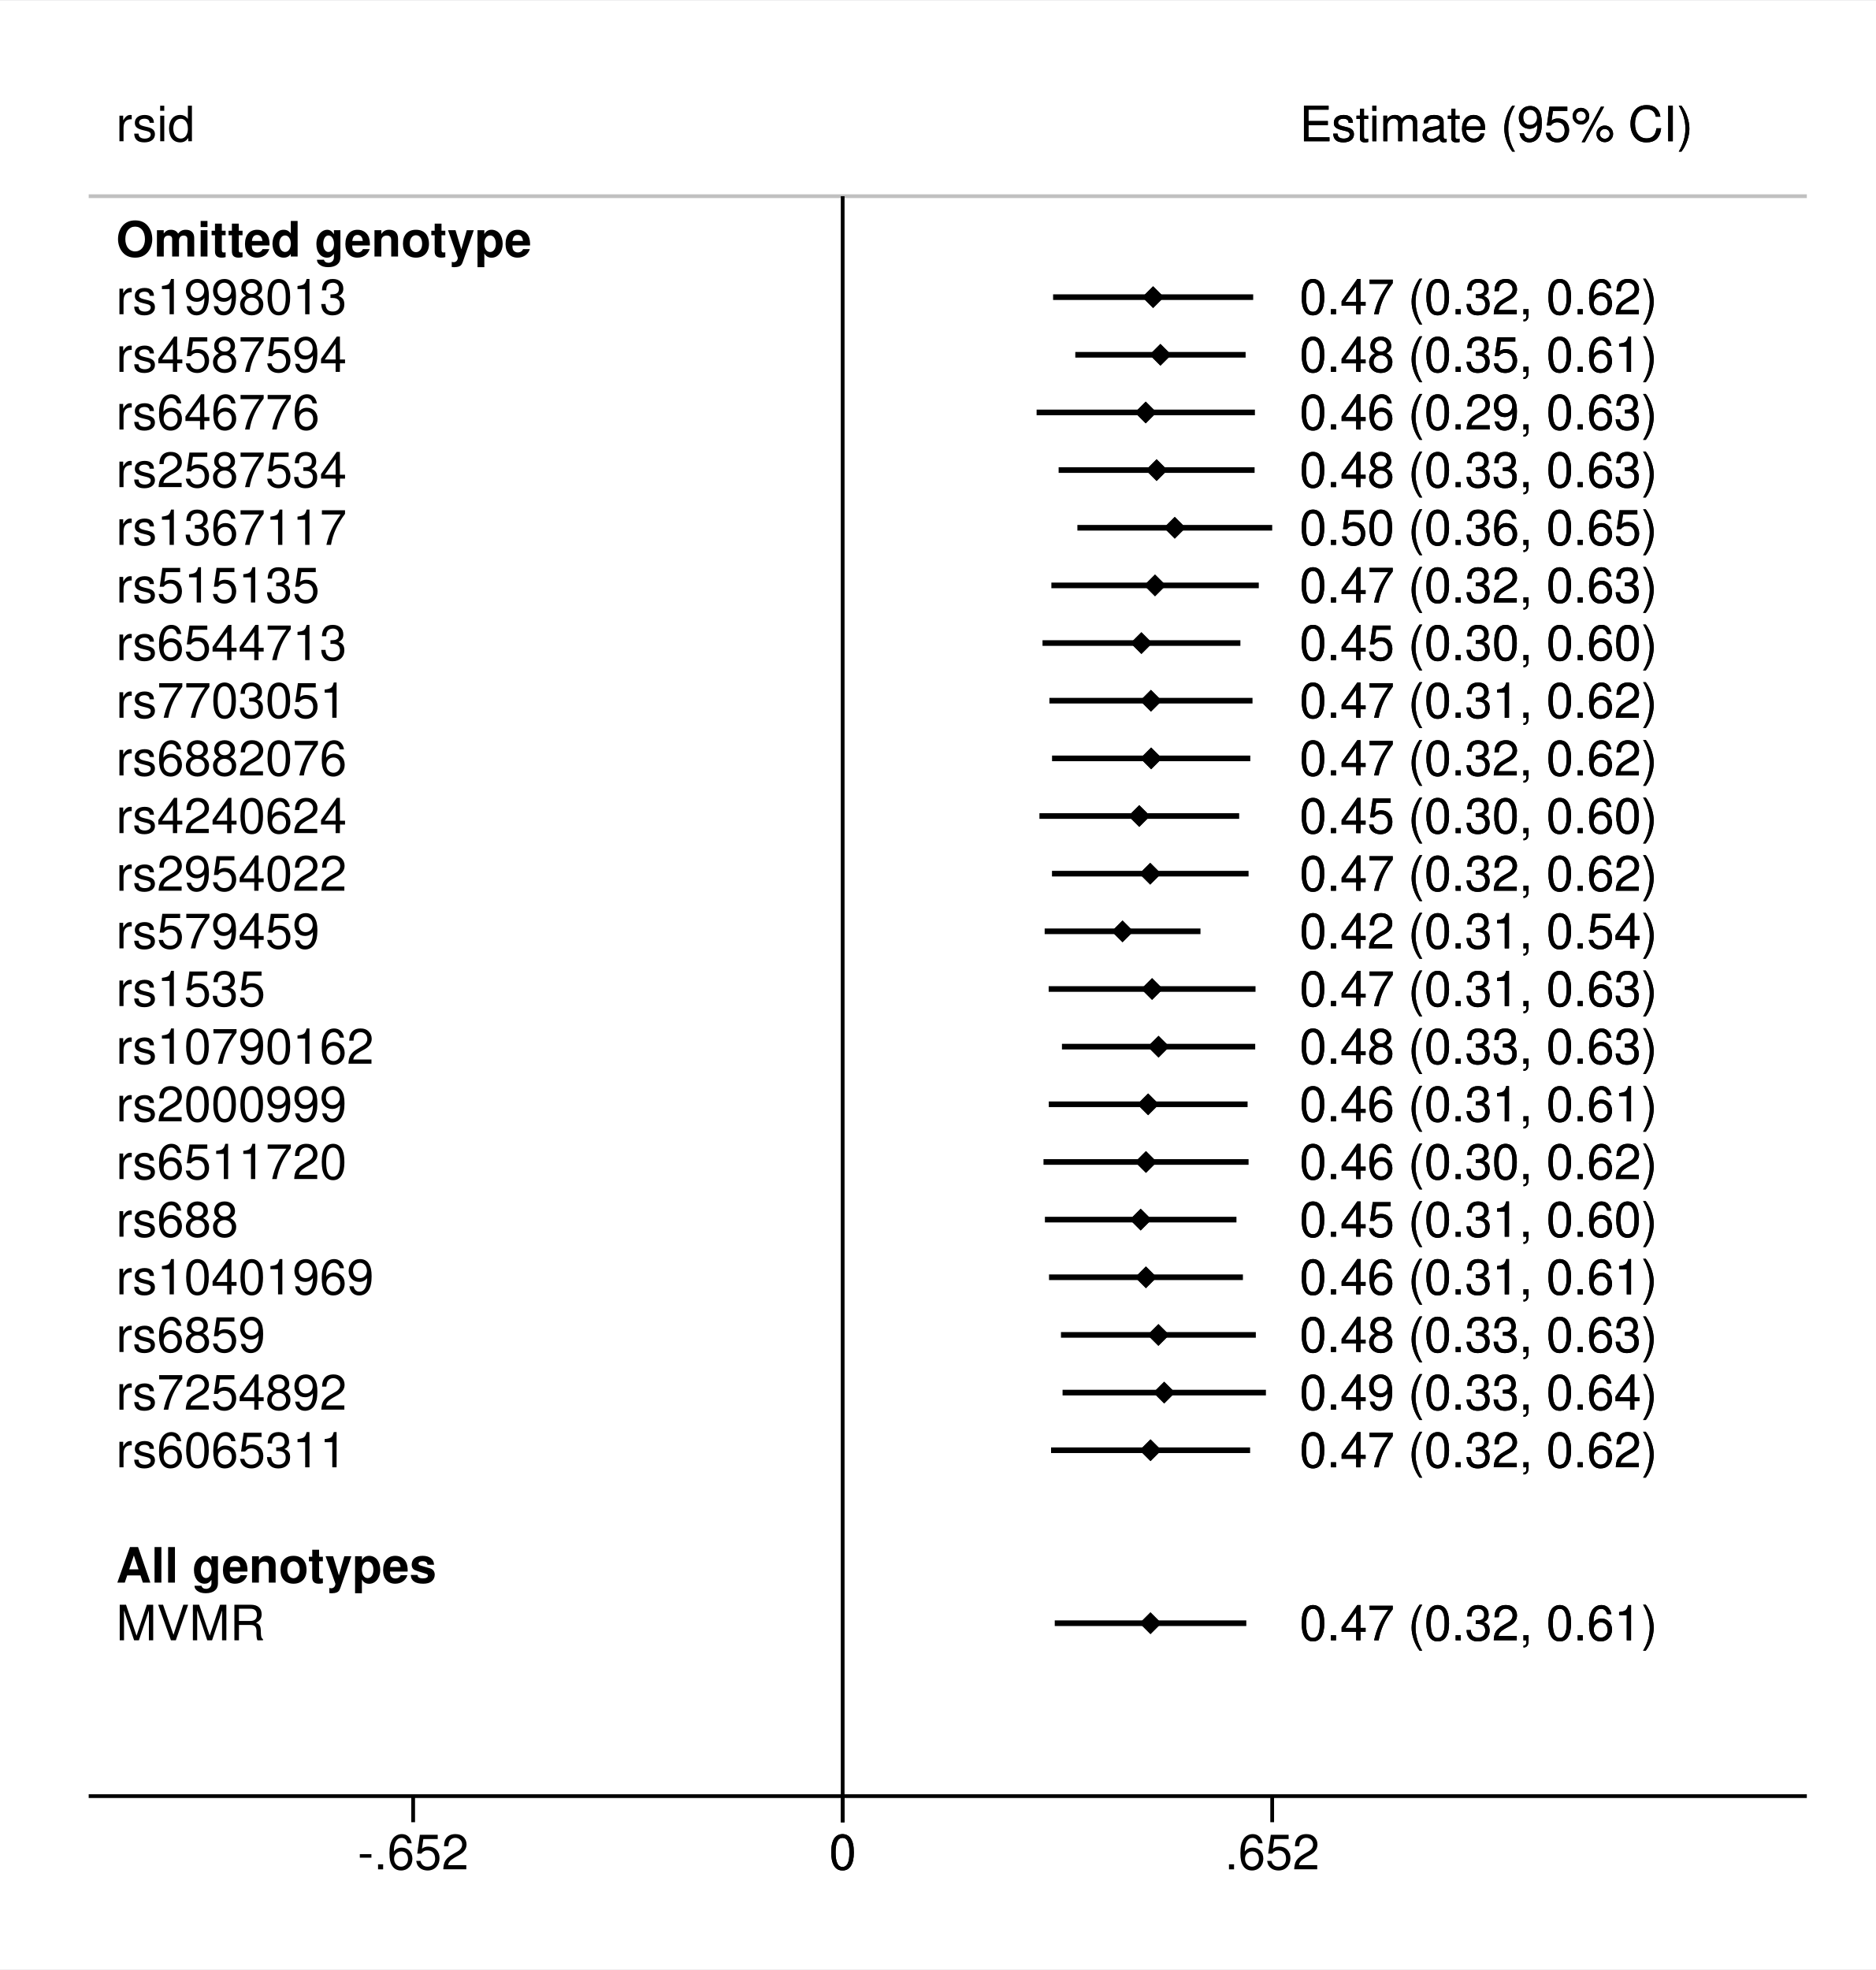
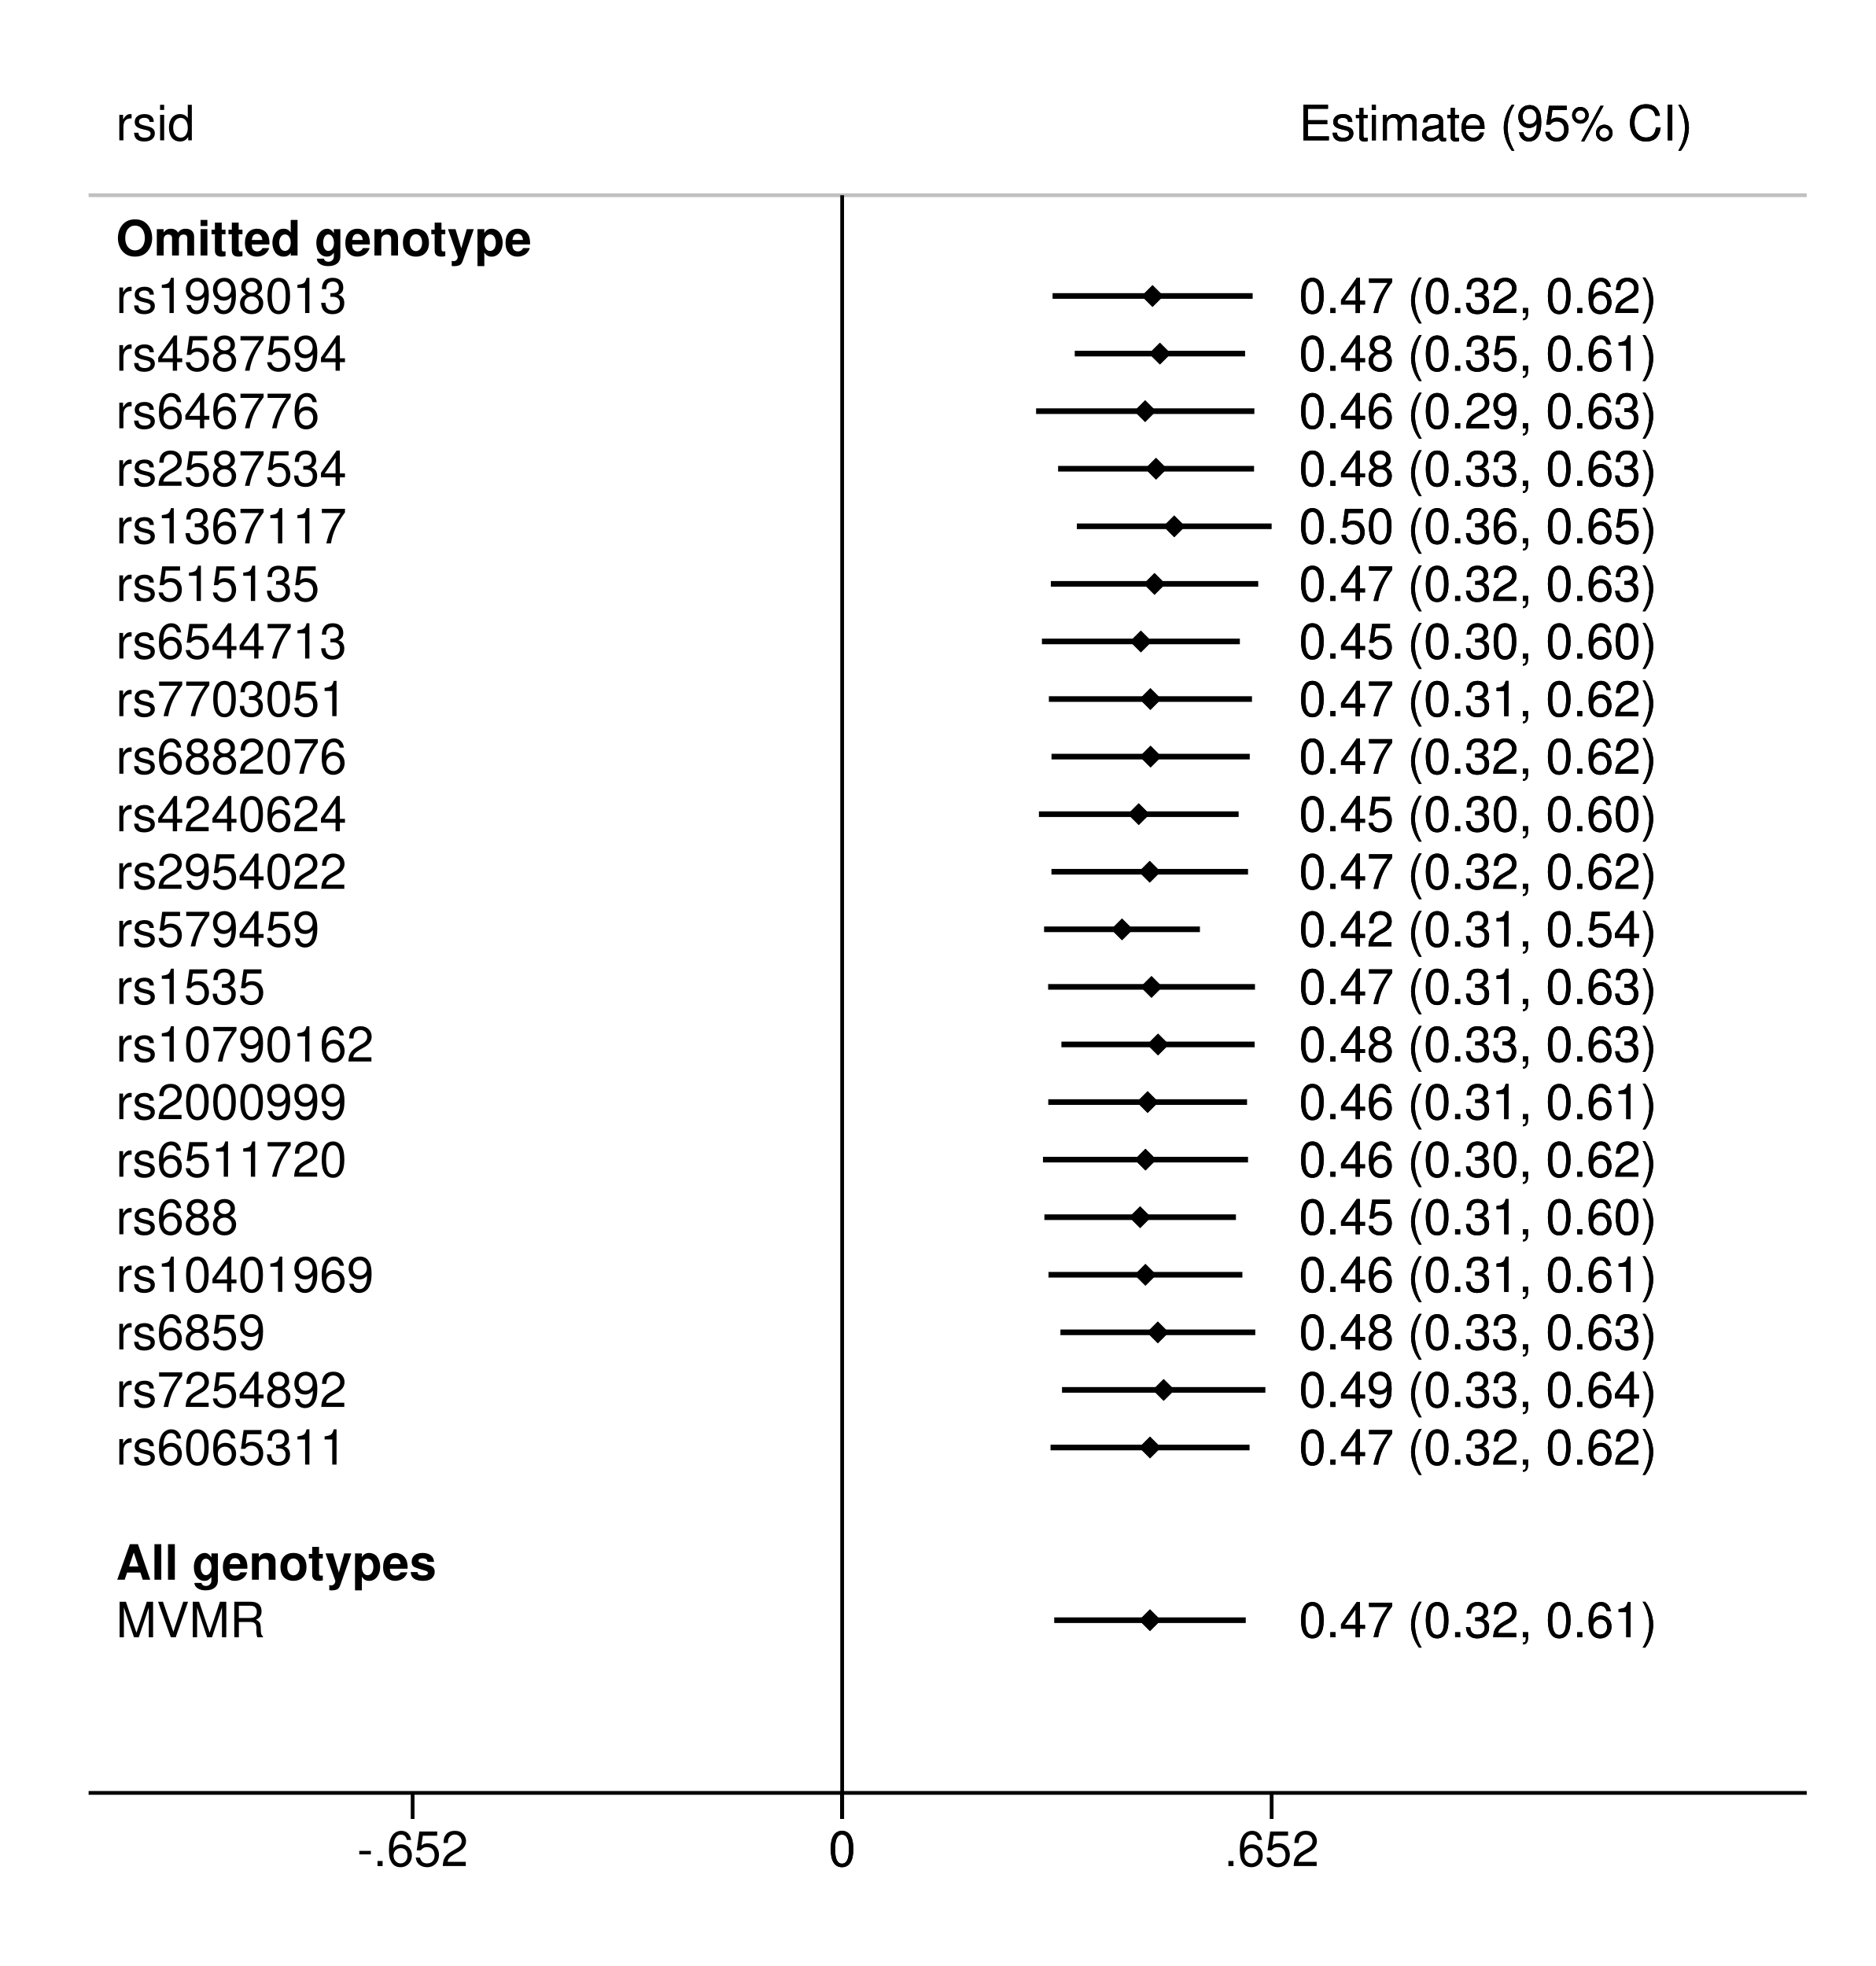
- <svg xmlns="http://www.w3.org/2000/svg" version="1.1" width="600px" height="630px" viewBox="0 0 8235 8640">
-   <rect x="0" y="0" width="8235" height="8640" style="fill:#E1E6F0;stroke:none" />
-   <rect x="0.00" y="0.27" width="8235.00" height="8639.73" style="fill:#FFFFFF" />
-   <rect x="8.24" y="8.51" width="8218.53" height="8623.26" style="fill:none;stroke:#FFFFFF;stroke-width:16.47" />
-   <rect x="389.35" y="288.36" width="7542.16" height="7591.86" style="fill:#FFFFFF" />
-   <rect x="397.59" y="296.60" width="7525.69" height="7575.39" style="fill:none;stroke:#FFFFFF;stroke-width:16.47" />
-   <line x1="389.35" y1="857.79" x2="7931.51" y2="857.79" style="stroke:#C0C0C0;stroke-width:16.47" />
-   <line x1="3699.12" y1="7880.22" x2="3699.12" y2="857.79" style="stroke:#000000;stroke-width:16.47" />
-   <line x1="4622.82" y1="1300.86" x2="5501.16" y2="1300.86" style="stroke:#000000;stroke-width:24.71" />
-   <line x1="4720.29" y1="1553.85" x2="5467.95" y2="1553.85" style="stroke:#000000;stroke-width:24.71" />
-   <line x1="4550.46" y1="1806.84" x2="5508.72" y2="1806.84" style="stroke:#000000;stroke-width:24.71" />
-   <line x1="4647.12" y1="2059.83" x2="5507.37" y2="2059.83" style="stroke:#000000;stroke-width:24.71" />
-   <line x1="4729.48" y1="2313.09" x2="5584.59" y2="2313.09" style="stroke:#000000;stroke-width:24.71" />
-   <line x1="4615.26" y1="2566.08" x2="5525.73" y2="2566.08" style="stroke:#000000;stroke-width:24.71" />
-   <line x1="4576.38" y1="2819.07" x2="5445.00" y2="2819.07" style="stroke:#000000;stroke-width:24.71" />
-   <line x1="4606.62" y1="3072.06" x2="5498.19" y2="3072.06" style="stroke:#000000;stroke-width:24.71" />
-   <line x1="4618.23" y1="3325.32" x2="5488.47" y2="3325.32" style="stroke:#000000;stroke-width:24.71" />
-   <line x1="4562.88" y1="3578.31" x2="5439.60" y2="3578.31" style="stroke:#000000;stroke-width:24.71" />
-   <line x1="4617.96" y1="3831.30" x2="5480.91" y2="3831.30" style="stroke:#000000;stroke-width:24.71" />
-   <line x1="4585.83" y1="4084.29" x2="5269.76" y2="4084.29" style="stroke:#000000;stroke-width:24.71" />
-   <line x1="4603.38" y1="4337.55" x2="5511.42" y2="4337.55" style="stroke:#000000;stroke-width:24.71" />
-   <line x1="4661.70" y1="4590.54" x2="5510.07" y2="4590.54" style="stroke:#000000;stroke-width:24.71" />
-   <line x1="4603.92" y1="4843.53" x2="5476.59" y2="4843.53" style="stroke:#000000;stroke-width:24.71" />
-   <line x1="4580.70" y1="5096.79" x2="5480.91" y2="5096.79" style="stroke:#000000;stroke-width:24.71" />
-   <line x1="4586.91" y1="5349.78" x2="5427.72" y2="5349.78" style="stroke:#000000;stroke-width:24.71" />
-   <line x1="4605.00" y1="5602.77" x2="5456.07" y2="5602.77" style="stroke:#000000;stroke-width:24.71" />
-   <line x1="4657.38" y1="5855.76" x2="5512.77" y2="5855.76" style="stroke:#000000;stroke-width:24.71" />
-   <line x1="4664.40" y1="6109.02" x2="5557.05" y2="6109.02" style="stroke:#000000;stroke-width:24.71" />
-   <line x1="4613.91" y1="6362.01" x2="5487.66" y2="6362.01" style="stroke:#000000;stroke-width:24.71" />
-   <line x1="4630.11" y1="7121.25" x2="5470.92" y2="7121.25" style="stroke:#000000;stroke-width:24.71" />
-   <text x="509.51" y="1122.61" style="font-family:'Helvetica';font-weight:bold;font-size:214.12px;fill:#000000">Omitted genotype</text>
-   <text x="509.51" y="1375.87" style="font-family:'Helvetica';font-size:214.12px;fill:#000000">rs1998013</text>
-   <text x="509.51" y="1628.86" style="font-family:'Helvetica';font-size:214.12px;fill:#000000">rs4587594</text>
-   <text x="509.51" y="1881.85" style="font-family:'Helvetica';font-size:214.12px;fill:#000000">rs646776</text>
-   <text x="509.51" y="2134.84" style="font-family:'Helvetica';font-size:214.12px;fill:#000000">rs2587534</text>
-   <text x="509.51" y="2388.10" style="font-family:'Helvetica';font-size:214.12px;fill:#000000">rs1367117</text>
-   <text x="509.51" y="2641.09" style="font-family:'Helvetica';font-size:214.12px;fill:#000000">rs515135</text>
-   <text x="509.51" y="2894.08" style="font-family:'Helvetica';font-size:214.12px;fill:#000000">rs6544713</text>
-   <text x="509.51" y="3147.07" style="font-family:'Helvetica';font-size:214.12px;fill:#000000">rs7703051</text>
-   <text x="509.51" y="3400.33" style="font-family:'Helvetica';font-size:214.12px;fill:#000000">rs6882076</text>
-   <text x="509.51" y="3653.32" style="font-family:'Helvetica';font-size:214.12px;fill:#000000">rs4240624</text>
-   <text x="509.51" y="3906.31" style="font-family:'Helvetica';font-size:214.12px;fill:#000000">rs2954022</text>
-   <text x="509.51" y="4159.30" style="font-family:'Helvetica';font-size:214.12px;fill:#000000">rs579459</text>
-   <text x="509.51" y="4412.56" style="font-family:'Helvetica';font-size:214.12px;fill:#000000">rs1535</text>
-   <text x="509.51" y="4665.55" style="font-family:'Helvetica';font-size:214.12px;fill:#000000">rs10790162</text>
-   <text x="509.51" y="4918.54" style="font-family:'Helvetica';font-size:214.12px;fill:#000000">rs2000999</text>
-   <text x="509.51" y="5171.80" style="font-family:'Helvetica';font-size:214.12px;fill:#000000">rs6511720</text>
-   <text x="509.51" y="5424.79" style="font-family:'Helvetica';font-size:214.12px;fill:#000000">rs688</text>
-   <text x="509.51" y="5677.78" style="font-family:'Helvetica';font-size:214.12px;fill:#000000">rs10401969</text>
-   <text x="509.51" y="5930.77" style="font-family:'Helvetica';font-size:214.12px;fill:#000000">rs6859</text>
-   <text x="509.51" y="6184.03" style="font-family:'Helvetica';font-size:214.12px;fill:#000000">rs7254892</text>
-   <text x="509.51" y="6437.02" style="font-family:'Helvetica';font-size:214.12px;fill:#000000">rs6065311</text>
-   <text x="509.51" y="6943.00" style="font-family:'Helvetica';font-weight:bold;font-size:214.12px;fill:#000000">All genotypes</text>
-   <text x="509.51" y="7196.26" style="font-family:'Helvetica';font-size:214.12px;fill:#000000">MVMR</text>
-   <text x="509.51" y="616.63" style="font-family:'Helvetica';font-size:214.12px;fill:#000000">rsid</text>
-   <text x="5704.75" y="1375.87" style="font-family:'Helvetica';font-size:214.12px;fill:#000000">0.47 (0.32, 0.62)</text>
-   <text x="5704.75" y="1628.86" style="font-family:'Helvetica';font-size:214.12px;fill:#000000">0.48 (0.35, 0.61)</text>
-   <text x="5704.75" y="1881.85" style="font-family:'Helvetica';font-size:214.12px;fill:#000000">0.46 (0.29, 0.63)</text>
-   <text x="5704.75" y="2134.84" style="font-family:'Helvetica';font-size:214.12px;fill:#000000">0.48 (0.33, 0.63)</text>
-   <text x="5704.75" y="2388.10" style="font-family:'Helvetica';font-size:214.12px;fill:#000000">0.50 (0.36, 0.65)</text>
-   <text x="5704.75" y="2641.09" style="font-family:'Helvetica';font-size:214.12px;fill:#000000">0.47 (0.32, 0.63)</text>
-   <text x="5704.75" y="2894.08" style="font-family:'Helvetica';font-size:214.12px;fill:#000000">0.45 (0.30, 0.60)</text>
-   <text x="5704.75" y="3147.07" style="font-family:'Helvetica';font-size:214.12px;fill:#000000">0.47 (0.31, 0.62)</text>
-   <text x="5704.75" y="3400.33" style="font-family:'Helvetica';font-size:214.12px;fill:#000000">0.47 (0.32, 0.62)</text>
-   <text x="5704.75" y="3653.32" style="font-family:'Helvetica';font-size:214.12px;fill:#000000">0.45 (0.30, 0.60)</text>
-   <text x="5704.75" y="3906.31" style="font-family:'Helvetica';font-size:214.12px;fill:#000000">0.47 (0.32, 0.62)</text>
-   <text x="5704.75" y="4159.30" style="font-family:'Helvetica';font-size:214.12px;fill:#000000">0.42 (0.31, 0.54)</text>
-   <text x="5704.75" y="4412.56" style="font-family:'Helvetica';font-size:214.12px;fill:#000000">0.47 (0.31, 0.63)</text>
-   <text x="5704.75" y="4665.55" style="font-family:'Helvetica';font-size:214.12px;fill:#000000">0.48 (0.33, 0.63)</text>
-   <text x="5704.75" y="4918.54" style="font-family:'Helvetica';font-size:214.12px;fill:#000000">0.46 (0.31, 0.61)</text>
-   <text x="5704.75" y="5171.80" style="font-family:'Helvetica';font-size:214.12px;fill:#000000">0.46 (0.30, 0.62)</text>
-   <text x="5704.75" y="5424.79" style="font-family:'Helvetica';font-size:214.12px;fill:#000000">0.45 (0.31, 0.60)</text>
-   <text x="5704.75" y="5677.78" style="font-family:'Helvetica';font-size:214.12px;fill:#000000">0.46 (0.31, 0.61)</text>
-   <text x="5704.75" y="5930.77" style="font-family:'Helvetica';font-size:214.12px;fill:#000000">0.48 (0.33, 0.63)</text>
-   <text x="5704.75" y="6184.03" style="font-family:'Helvetica';font-size:214.12px;fill:#000000">0.49 (0.33, 0.64)</text>
-   <text x="5704.75" y="6437.02" style="font-family:'Helvetica';font-size:214.12px;fill:#000000">0.47 (0.32, 0.62)</text>
-   <text x="5704.75" y="7196.26" style="font-family:'Helvetica';font-size:214.12px;fill:#000000">0.47 (0.32, 0.61)</text>
-   <text x="5704.75" y="616.63" style="font-family:'Helvetica';font-size:214.12px;fill:#000000">Estimate (95% CI)</text>
-   <text x="5704.75" y="1375.87" style="font-family:'Helvetica';font-size:214.12px;fill:#000000">0.47 (0.32, 0.62)</text>
-   <text x="5704.75" y="1628.86" style="font-family:'Helvetica';font-size:214.12px;fill:#000000">0.48 (0.35, 0.61)</text>
-   <text x="5704.75" y="1881.85" style="font-family:'Helvetica';font-size:214.12px;fill:#000000">0.46 (0.29, 0.63)</text>
-   <text x="5704.75" y="2134.84" style="font-family:'Helvetica';font-size:214.12px;fill:#000000">0.48 (0.33, 0.63)</text>
-   <text x="5704.75" y="2388.10" style="font-family:'Helvetica';font-size:214.12px;fill:#000000">0.50 (0.36, 0.65)</text>
-   <text x="5704.75" y="2641.09" style="font-family:'Helvetica';font-size:214.12px;fill:#000000">0.47 (0.32, 0.63)</text>
-   <text x="5704.75" y="2894.08" style="font-family:'Helvetica';font-size:214.12px;fill:#000000">0.45 (0.30, 0.60)</text>
-   <text x="5704.75" y="3147.07" style="font-family:'Helvetica';font-size:214.12px;fill:#000000">0.47 (0.31, 0.62)</text>
-   <text x="5704.75" y="3400.33" style="font-family:'Helvetica';font-size:214.12px;fill:#000000">0.47 (0.32, 0.62)</text>
-   <text x="5704.75" y="3653.32" style="font-family:'Helvetica';font-size:214.12px;fill:#000000">0.45 (0.30, 0.60)</text>
-   <text x="5704.75" y="3906.31" style="font-family:'Helvetica';font-size:214.12px;fill:#000000">0.47 (0.32, 0.62)</text>
-   <text x="5704.75" y="4159.30" style="font-family:'Helvetica';font-size:214.12px;fill:#000000">0.42 (0.31, 0.54)</text>
-   <text x="5704.75" y="4412.56" style="font-family:'Helvetica';font-size:214.12px;fill:#000000">0.47 (0.31, 0.63)</text>
-   <text x="5704.75" y="4665.55" style="font-family:'Helvetica';font-size:214.12px;fill:#000000">0.48 (0.33, 0.63)</text>
-   <text x="5704.75" y="4918.54" style="font-family:'Helvetica';font-size:214.12px;fill:#000000">0.46 (0.31, 0.61)</text>
-   <text x="5704.75" y="5171.80" style="font-family:'Helvetica';font-size:214.12px;fill:#000000">0.46 (0.30, 0.62)</text>
-   <text x="5704.75" y="5424.79" style="font-family:'Helvetica';font-size:214.12px;fill:#000000">0.45 (0.31, 0.60)</text>
-   <text x="5704.75" y="5677.78" style="font-family:'Helvetica';font-size:214.12px;fill:#000000">0.46 (0.31, 0.61)</text>
-   <text x="5704.75" y="5930.77" style="font-family:'Helvetica';font-size:214.12px;fill:#000000">0.48 (0.33, 0.63)</text>
-   <text x="5704.75" y="6184.03" style="font-family:'Helvetica';font-size:214.12px;fill:#000000">0.49 (0.33, 0.64)</text>
-   <text x="5704.75" y="6437.02" style="font-family:'Helvetica';font-size:214.12px;fill:#000000">0.47 (0.32, 0.62)</text>
-   <text x="5704.75" y="7196.26" style="font-family:'Helvetica';font-size:214.12px;fill:#000000">0.47 (0.32, 0.61)</text>
-   <text x="5704.75" y="616.63" style="font-family:'Helvetica';font-size:214.12px;fill:#000000">Estimate (95% CI)</text>
-   <polygon points="5014.15,1300.86 5061.86,1253.15 5109.57,1300.86 5061.86,1348.57" style="fill:#000000" />
-   <polygon points="5031.61,1300.86 5061.86,1270.62 5092.10,1300.86 5061.86,1331.10" style="fill:none;stroke:#000000;stroke-width:24.71" />
-   <polygon points="5046.28,1553.85 5093.99,1506.14 5141.70,1553.85 5093.99,1601.56" style="fill:#000000" />
-   <polygon points="5063.75,1553.85 5093.99,1523.61 5124.23,1553.85 5093.99,1584.09" style="fill:none;stroke:#000000;stroke-width:24.71" />
-   <polygon points="4981.74,1807.11 5029.45,1759.40 5077.16,1807.11 5029.45,1854.82" style="fill:#000000" />
-   <polygon points="4999.21,1807.11 5029.45,1776.87 5059.70,1807.11 5029.45,1837.35" style="fill:none;stroke:#000000;stroke-width:24.71" />
-   <polygon points="5029.54,2060.10 5077.25,2012.39 5124.96,2060.10 5077.25,2107.81" style="fill:#000000" />
-   <polygon points="5047.01,2060.10 5077.25,2029.86 5107.49,2060.10 5077.25,2090.34" style="fill:none;stroke:#000000;stroke-width:24.71" />
-   <polygon points="5109.19,2313.09 5156.90,2265.38 5204.61,2313.09 5156.90,2360.80" style="fill:#000000" />
-   <polygon points="5126.66,2313.09 5156.90,2282.85 5187.14,2313.09 5156.90,2343.33" style="fill:none;stroke:#000000;stroke-width:24.71" />
-   <polygon points="5022.52,2566.08 5070.23,2518.37 5117.94,2566.08 5070.23,2613.79" style="fill:#000000" />
-   <polygon points="5039.99,2566.08 5070.23,2535.84 5100.47,2566.08 5070.23,2596.32" style="fill:none;stroke:#000000;stroke-width:24.71" />
-   <polygon points="4962.84,2819.34 5010.55,2771.63 5058.26,2819.34 5010.55,2867.05" style="fill:#000000" />
-   <polygon points="4980.31,2819.34 5010.55,2789.10 5040.80,2819.34 5010.55,2849.58" style="fill:none;stroke:#000000;stroke-width:24.71" />
-   <polygon points="5004.70,3072.33 5052.41,3024.62 5100.12,3072.33 5052.41,3120.04" style="fill:#000000" />
-   <polygon points="5022.16,3072.33 5052.41,3042.09 5082.65,3072.33 5052.41,3102.57" style="fill:none;stroke:#000000;stroke-width:24.71" />
-   <polygon points="5005.51,3325.32 5053.22,3277.61 5100.93,3325.32 5053.22,3373.03" style="fill:#000000" />
-   <polygon points="5022.97,3325.32 5053.22,3295.08 5083.46,3325.32 5053.22,3355.56" style="fill:none;stroke:#000000;stroke-width:24.71" />
-   <polygon points="4953.39,3578.31 5001.10,3530.60 5048.81,3578.31 5001.10,3626.02" style="fill:#000000" />
-   <polygon points="4970.86,3578.31 5001.10,3548.07 5031.34,3578.31 5001.10,3608.55" style="fill:none;stroke:#000000;stroke-width:24.71" />
-   <polygon points="5001.46,3831.57 5049.17,3783.86 5096.88,3831.57 5049.17,3879.28" style="fill:#000000" />
-   <polygon points="5018.92,3831.57 5049.17,3801.33 5079.41,3831.57 5049.17,3861.81" style="fill:none;stroke:#000000;stroke-width:24.71" />
-   <polygon points="4879.95,4084.56 4927.66,4036.85 4975.37,4084.56 4927.66,4132.27" style="fill:#000000" />
-   <polygon points="4897.42,4084.56 4927.66,4054.32 4957.90,4084.56 4927.66,4114.80" style="fill:none;stroke:#000000;stroke-width:24.71" />
-   <polygon points="5009.56,4337.55 5057.27,4289.84 5104.98,4337.55 5057.27,4385.26" style="fill:#000000" />
-   <polygon points="5027.02,4337.55 5057.27,4307.31 5087.51,4337.55 5057.27,4367.79" style="fill:none;stroke:#000000;stroke-width:24.71" />
-   <polygon points="5037.91,4590.81 5085.62,4543.10 5133.33,4590.81 5085.62,4638.52" style="fill:#000000" />
-   <polygon points="5055.38,4590.81 5085.62,4560.57 5115.86,4590.81 5085.62,4621.05" style="fill:none;stroke:#000000;stroke-width:24.71" />
-   <polygon points="4992.28,4843.80 5039.99,4796.09 5087.70,4843.80 5039.99,4891.51" style="fill:#000000" />
-   <polygon points="5009.74,4843.80 5039.99,4813.56 5070.23,4843.80 5039.99,4874.04" style="fill:none;stroke:#000000;stroke-width:24.71" />
-   <polygon points="4982.82,5096.79 5030.53,5049.08 5078.25,5096.79 5030.53,5144.50" style="fill:#000000" />
-   <polygon points="5000.29,5096.79 5030.53,5066.55 5060.78,5096.79 5030.53,5127.03" style="fill:none;stroke:#000000;stroke-width:24.71" />
-   <polygon points="4959.60,5349.78 5007.31,5302.07 5055.02,5349.78 5007.31,5397.49" style="fill:#000000" />
-   <polygon points="4977.07,5349.78 5007.31,5319.54 5037.56,5349.78 5007.31,5380.02" style="fill:none;stroke:#000000;stroke-width:24.71" />
-   <polygon points="4982.55,5603.04 5030.26,5555.33 5077.97,5603.04 5030.26,5650.75" style="fill:#000000" />
-   <polygon points="5000.02,5603.04 5030.26,5572.80 5060.51,5603.04 5030.26,5633.28" style="fill:none;stroke:#000000;stroke-width:24.71" />
-   <polygon points="5037.37,5856.03 5085.08,5808.32 5132.79,5856.03 5085.08,5903.74" style="fill:#000000" />
-   <polygon points="5054.84,5856.03 5085.08,5825.79 5115.32,5856.03 5085.08,5886.27" style="fill:none;stroke:#000000;stroke-width:24.71" />
-   <polygon points="5062.75,6109.02 5110.46,6061.31 5158.17,6109.02 5110.46,6156.73" style="fill:#000000" />
-   <polygon points="5080.22,6109.02 5110.46,6078.78 5140.70,6109.02 5110.46,6139.26" style="fill:none;stroke:#000000;stroke-width:24.71" />
-   <polygon points="5002.81,6362.01 5050.52,6314.30 5098.23,6362.01 5050.52,6409.72" style="fill:#000000" />
-   <polygon points="5020.27,6362.01 5050.52,6331.77 5080.76,6362.01 5050.52,6392.25" style="fill:none;stroke:#000000;stroke-width:24.71" />
-   <polygon points="5002.54,7121.25 5050.25,7073.54 5097.96,7121.25 5050.25,7168.96" style="fill:#000000" />
-   <polygon points="5020.00,7121.25 5050.25,7091.01 5080.49,7121.25 5050.25,7151.49" style="fill:none;stroke:#000000;stroke-width:24.71" />
-   <line x1="389.35" y1="7880.22" x2="7931.51" y2="7880.22" style="stroke:#000000;stroke-width:16.47" />
-   <text x="2756.25" y="8087.20" style="font-family:'Helvetica';font-size:214.12px;fill:#000000" text-anchor="middle"> </text>
-   <text x="4641.99" y="8087.20" style="font-family:'Helvetica';font-size:214.12px;fill:#000000" text-anchor="middle"> </text>
-   <line x1="3699.12" y1="7880.22" x2="3699.12" y2="7994.70" style="stroke:#000000;stroke-width:16.47" />
-   <text x="3699.12" y="8201.68" style="font-family:'Helvetica';font-size:214.12px;fill:#000000" text-anchor="middle">0</text>
-   <line x1="1813.65" y1="7880.22" x2="1813.65" y2="7994.70" style="stroke:#000000;stroke-width:16.47" />
-   <text x="1813.65" y="8201.68" style="font-family:'Helvetica';font-size:214.12px;fill:#000000" text-anchor="middle">-.652</text>
-   <line x1="3699.12" y1="7880.22" x2="3699.12" y2="7994.70" style="stroke:#000000;stroke-width:16.47" />
-   <text x="3699.12" y="8201.68" style="font-family:'Helvetica';font-size:214.12px;fill:#000000" text-anchor="middle">0</text>
-   <line x1="5584.59" y1="7880.22" x2="5584.59" y2="7994.70" style="stroke:#000000;stroke-width:16.47" />
-   <text x="5584.59" y="8201.68" style="font-family:'Helvetica';font-size:214.12px;fill:#000000" text-anchor="middle">.652</text>
-   <line x1="3699.12" y1="7880.22" x2="3699.12" y2="7994.70" style="stroke:#000000;stroke-width:16.47" />
+ <svg xmlns="http://www.w3.org/2000/svg" version="1.1" width="600px" height="629px" viewBox="0 0 8242 8640">
+   <rect x="0" y="0" width="8242" height="8640" style="fill:#EAF2F3;stroke:none" />
+   <rect x="0.00" y="0.00" width="8242.00" height="8640.00" style="fill:#FFFFFF" />
+   <rect x="8.24" y="8.24" width="8225.52" height="8623.52" style="fill:none;stroke:#FFFFFF;stroke-width:16.48" />
+   <rect x="389.34" y="288.63" width="7549.18" height="7590.78" style="fill:#FFFFFF" />
+   <rect x="397.58" y="296.87" width="7532.70" height="7574.30" style="fill:none;stroke:#FFFFFF;stroke-width:16.48" />
+   <line x1="389.34" y1="857.79" x2="7938.52" y2="857.79" style="stroke:#C0C0C0;stroke-width:16.48" />
+   <line x1="3700.34" y1="7879.41" x2="3700.34" y2="857.79" style="stroke:#000000;stroke-width:16.48" />
+   <line x1="4624.82" y1="1300.59" x2="5503.94" y2="1300.59" style="stroke:#000000;stroke-width:24.73" />
+   <line x1="4722.29" y1="1553.85" x2="5470.73" y2="1553.85" style="stroke:#000000;stroke-width:24.73" />
+   <line x1="4552.46" y1="1806.84" x2="5511.50" y2="1806.84" style="stroke:#000000;stroke-width:24.73" />
+   <line x1="4649.12" y1="2059.83" x2="5510.15" y2="2059.83" style="stroke:#000000;stroke-width:24.73" />
+   <line x1="4731.47" y1="2312.82" x2="5587.37" y2="2312.82" style="stroke:#000000;stroke-width:24.73" />
+   <line x1="4617.26" y1="2565.81" x2="5528.51" y2="2565.81" style="stroke:#000000;stroke-width:24.73" />
+   <line x1="4578.11" y1="2818.80" x2="5447.78" y2="2818.80" style="stroke:#000000;stroke-width:24.73" />
+   <line x1="4608.62" y1="3072.06" x2="5500.97" y2="3072.06" style="stroke:#000000;stroke-width:24.73" />
+   <line x1="4620.23" y1="3325.05" x2="5491.25" y2="3325.05" style="stroke:#000000;stroke-width:24.73" />
+   <line x1="4564.88" y1="3578.04" x2="5442.38" y2="3578.04" style="stroke:#000000;stroke-width:24.73" />
+   <line x1="4619.96" y1="3831.03" x2="5483.69" y2="3831.03" style="stroke:#000000;stroke-width:24.73" />
+   <line x1="4587.56" y1="4084.02" x2="5272.28" y2="4084.02" style="stroke:#000000;stroke-width:24.73" />
+   <line x1="4605.38" y1="4337.01" x2="5514.20" y2="4337.01" style="stroke:#000000;stroke-width:24.73" />
+   <line x1="4663.70" y1="4590.00" x2="5512.85" y2="4590.00" style="stroke:#000000;stroke-width:24.73" />
+   <line x1="4605.92" y1="4843.26" x2="5479.37" y2="4843.26" style="stroke:#000000;stroke-width:24.73" />
+   <line x1="4582.70" y1="5096.25" x2="5483.69" y2="5096.25" style="stroke:#000000;stroke-width:24.73" />
+   <line x1="4588.91" y1="5349.24" x2="5430.50" y2="5349.24" style="stroke:#000000;stroke-width:24.73" />
+   <line x1="4607.00" y1="5602.23" x2="5458.85" y2="5602.23" style="stroke:#000000;stroke-width:24.73" />
+   <line x1="4659.38" y1="5855.22" x2="5515.55" y2="5855.22" style="stroke:#000000;stroke-width:24.73" />
+   <line x1="4666.40" y1="6108.21" x2="5559.83" y2="6108.21" style="stroke:#000000;stroke-width:24.73" />
+   <line x1="4615.91" y1="6361.47" x2="5490.44" y2="6361.47" style="stroke:#000000;stroke-width:24.73" />
+   <line x1="4632.11" y1="7120.44" x2="5473.70" y2="7120.44" style="stroke:#000000;stroke-width:24.73" />
+   <text x="509.49" y="1122.70" style="font-family:'Helvetica';font-weight:bold;font-size:214.38px;fill:#000000">Omitted genotype</text>
+   <text x="509.49" y="1375.69" style="font-family:'Helvetica';font-size:214.38px;fill:#000000">rs1998013</text>
+   <text x="509.49" y="1628.95" style="font-family:'Helvetica';font-size:214.38px;fill:#000000">rs4587594</text>
+   <text x="509.49" y="1881.94" style="font-family:'Helvetica';font-size:214.38px;fill:#000000">rs646776</text>
+   <text x="509.49" y="2134.93" style="font-family:'Helvetica';font-size:214.38px;fill:#000000">rs2587534</text>
+   <text x="509.49" y="2387.92" style="font-family:'Helvetica';font-size:214.38px;fill:#000000">rs1367117</text>
+   <text x="509.49" y="2640.91" style="font-family:'Helvetica';font-size:214.38px;fill:#000000">rs515135</text>
+   <text x="509.49" y="2893.90" style="font-family:'Helvetica';font-size:214.38px;fill:#000000">rs6544713</text>
+   <text x="509.49" y="3147.16" style="font-family:'Helvetica';font-size:214.38px;fill:#000000">rs7703051</text>
+   <text x="509.49" y="3400.15" style="font-family:'Helvetica';font-size:214.38px;fill:#000000">rs6882076</text>
+   <text x="509.49" y="3653.14" style="font-family:'Helvetica';font-size:214.38px;fill:#000000">rs4240624</text>
+   <text x="509.49" y="3906.13" style="font-family:'Helvetica';font-size:214.38px;fill:#000000">rs2954022</text>
+   <text x="509.49" y="4159.12" style="font-family:'Helvetica';font-size:214.38px;fill:#000000">rs579459</text>
+   <text x="509.49" y="4412.11" style="font-family:'Helvetica';font-size:214.38px;fill:#000000">rs1535</text>
+   <text x="509.49" y="4665.10" style="font-family:'Helvetica';font-size:214.38px;fill:#000000">rs10790162</text>
+   <text x="509.49" y="4918.36" style="font-family:'Helvetica';font-size:214.38px;fill:#000000">rs2000999</text>
+   <text x="509.49" y="5171.35" style="font-family:'Helvetica';font-size:214.38px;fill:#000000">rs6511720</text>
+   <text x="509.49" y="5424.34" style="font-family:'Helvetica';font-size:214.38px;fill:#000000">rs688</text>
+   <text x="509.49" y="5677.33" style="font-family:'Helvetica';font-size:214.38px;fill:#000000">rs10401969</text>
+   <text x="509.49" y="5930.32" style="font-family:'Helvetica';font-size:214.38px;fill:#000000">rs6859</text>
+   <text x="509.49" y="6183.31" style="font-family:'Helvetica';font-size:214.38px;fill:#000000">rs7254892</text>
+   <text x="509.49" y="6436.57" style="font-family:'Helvetica';font-size:214.38px;fill:#000000">rs6065311</text>
+   <text x="509.49" y="6942.55" style="font-family:'Helvetica';font-weight:bold;font-size:214.38px;fill:#000000">All genotypes</text>
+   <text x="509.49" y="7195.54" style="font-family:'Helvetica';font-size:214.38px;fill:#000000">MVMR</text>
+   <text x="509.49" y="616.72" style="font-family:'Helvetica';font-size:214.38px;fill:#000000">rsid</text>
+   <text x="5707.52" y="1375.69" style="font-family:'Helvetica';font-size:214.38px;fill:#000000">0.47 (0.32, 0.62)</text>
+   <text x="5707.52" y="1628.95" style="font-family:'Helvetica';font-size:214.38px;fill:#000000">0.48 (0.35, 0.61)</text>
+   <text x="5707.52" y="1881.94" style="font-family:'Helvetica';font-size:214.38px;fill:#000000">0.46 (0.29, 0.63)</text>
+   <text x="5707.52" y="2134.93" style="font-family:'Helvetica';font-size:214.38px;fill:#000000">0.48 (0.33, 0.63)</text>
+   <text x="5707.52" y="2387.92" style="font-family:'Helvetica';font-size:214.38px;fill:#000000">0.50 (0.36, 0.65)</text>
+   <text x="5707.52" y="2640.91" style="font-family:'Helvetica';font-size:214.38px;fill:#000000">0.47 (0.32, 0.63)</text>
+   <text x="5707.52" y="2893.90" style="font-family:'Helvetica';font-size:214.38px;fill:#000000">0.45 (0.30, 0.60)</text>
+   <text x="5707.52" y="3147.16" style="font-family:'Helvetica';font-size:214.38px;fill:#000000">0.47 (0.31, 0.62)</text>
+   <text x="5707.52" y="3400.15" style="font-family:'Helvetica';font-size:214.38px;fill:#000000">0.47 (0.32, 0.62)</text>
+   <text x="5707.52" y="3653.14" style="font-family:'Helvetica';font-size:214.38px;fill:#000000">0.45 (0.30, 0.60)</text>
+   <text x="5707.52" y="3906.13" style="font-family:'Helvetica';font-size:214.38px;fill:#000000">0.47 (0.32, 0.62)</text>
+   <text x="5707.52" y="4159.12" style="font-family:'Helvetica';font-size:214.38px;fill:#000000">0.42 (0.31, 0.54)</text>
+   <text x="5707.52" y="4412.11" style="font-family:'Helvetica';font-size:214.38px;fill:#000000">0.47 (0.31, 0.63)</text>
+   <text x="5707.52" y="4665.10" style="font-family:'Helvetica';font-size:214.38px;fill:#000000">0.48 (0.33, 0.63)</text>
+   <text x="5707.52" y="4918.36" style="font-family:'Helvetica';font-size:214.38px;fill:#000000">0.46 (0.31, 0.61)</text>
+   <text x="5707.52" y="5171.35" style="font-family:'Helvetica';font-size:214.38px;fill:#000000">0.46 (0.30, 0.62)</text>
+   <text x="5707.52" y="5424.34" style="font-family:'Helvetica';font-size:214.38px;fill:#000000">0.45 (0.31, 0.60)</text>
+   <text x="5707.52" y="5677.33" style="font-family:'Helvetica';font-size:214.38px;fill:#000000">0.46 (0.31, 0.61)</text>
+   <text x="5707.52" y="5930.32" style="font-family:'Helvetica';font-size:214.38px;fill:#000000">0.48 (0.33, 0.63)</text>
+   <text x="5707.52" y="6183.31" style="font-family:'Helvetica';font-size:214.38px;fill:#000000">0.49 (0.33, 0.64)</text>
+   <text x="5707.52" y="6436.57" style="font-family:'Helvetica';font-size:214.38px;fill:#000000">0.47 (0.32, 0.62)</text>
+   <text x="5707.52" y="7195.54" style="font-family:'Helvetica';font-size:214.38px;fill:#000000">0.47 (0.32, 0.61)</text>
+   <text x="5707.52" y="616.72" style="font-family:'Helvetica';font-size:214.38px;fill:#000000">Estimate (95% CI)</text>
+   <text x="5707.52" y="1375.69" style="font-family:'Helvetica';font-size:214.38px;fill:#000000">0.47 (0.32, 0.62)</text>
+   <text x="5707.52" y="1628.95" style="font-family:'Helvetica';font-size:214.38px;fill:#000000">0.48 (0.35, 0.61)</text>
+   <text x="5707.52" y="1881.94" style="font-family:'Helvetica';font-size:214.38px;fill:#000000">0.46 (0.29, 0.63)</text>
+   <text x="5707.52" y="2134.93" style="font-family:'Helvetica';font-size:214.38px;fill:#000000">0.48 (0.33, 0.63)</text>
+   <text x="5707.52" y="2387.92" style="font-family:'Helvetica';font-size:214.38px;fill:#000000">0.50 (0.36, 0.65)</text>
+   <text x="5707.52" y="2640.91" style="font-family:'Helvetica';font-size:214.38px;fill:#000000">0.47 (0.32, 0.63)</text>
+   <text x="5707.52" y="2893.90" style="font-family:'Helvetica';font-size:214.38px;fill:#000000">0.45 (0.30, 0.60)</text>
+   <text x="5707.52" y="3147.16" style="font-family:'Helvetica';font-size:214.38px;fill:#000000">0.47 (0.31, 0.62)</text>
+   <text x="5707.52" y="3400.15" style="font-family:'Helvetica';font-size:214.38px;fill:#000000">0.47 (0.32, 0.62)</text>
+   <text x="5707.52" y="3653.14" style="font-family:'Helvetica';font-size:214.38px;fill:#000000">0.45 (0.30, 0.60)</text>
+   <text x="5707.52" y="3906.13" style="font-family:'Helvetica';font-size:214.38px;fill:#000000">0.47 (0.32, 0.62)</text>
+   <text x="5707.52" y="4159.12" style="font-family:'Helvetica';font-size:214.38px;fill:#000000">0.42 (0.31, 0.54)</text>
+   <text x="5707.52" y="4412.11" style="font-family:'Helvetica';font-size:214.38px;fill:#000000">0.47 (0.31, 0.63)</text>
+   <text x="5707.52" y="4665.10" style="font-family:'Helvetica';font-size:214.38px;fill:#000000">0.48 (0.33, 0.63)</text>
+   <text x="5707.52" y="4918.36" style="font-family:'Helvetica';font-size:214.38px;fill:#000000">0.46 (0.31, 0.61)</text>
+   <text x="5707.52" y="5171.35" style="font-family:'Helvetica';font-size:214.38px;fill:#000000">0.46 (0.30, 0.62)</text>
+   <text x="5707.52" y="5424.34" style="font-family:'Helvetica';font-size:214.38px;fill:#000000">0.45 (0.31, 0.60)</text>
+   <text x="5707.52" y="5677.33" style="font-family:'Helvetica';font-size:214.38px;fill:#000000">0.46 (0.31, 0.61)</text>
+   <text x="5707.52" y="5930.32" style="font-family:'Helvetica';font-size:214.38px;fill:#000000">0.48 (0.33, 0.63)</text>
+   <text x="5707.52" y="6183.31" style="font-family:'Helvetica';font-size:214.38px;fill:#000000">0.49 (0.33, 0.64)</text>
+   <text x="5707.52" y="6436.57" style="font-family:'Helvetica';font-size:214.38px;fill:#000000">0.47 (0.32, 0.62)</text>
+   <text x="5707.52" y="7195.54" style="font-family:'Helvetica';font-size:214.38px;fill:#000000">0.47 (0.32, 0.61)</text>
+   <text x="5707.52" y="616.72" style="font-family:'Helvetica';font-size:214.38px;fill:#000000">Estimate (95% CI)</text>
+   <polygon points="5016.38,1300.86 5064.11,1253.14 5111.83,1300.86 5064.11,1348.58" style="fill:#000000" />
+   <polygon points="5033.87,1300.86 5064.11,1270.62 5094.35,1300.86 5064.11,1331.10" style="fill:none;stroke:#000000;stroke-width:24.73" />
+   <polygon points="5048.78,1553.85 5096.51,1506.13 5144.23,1553.85 5096.51,1601.57" style="fill:#000000" />
+   <polygon points="5066.27,1553.85 5096.51,1523.61 5126.75,1553.85 5096.51,1584.09" style="fill:none;stroke:#000000;stroke-width:24.73" />
+   <polygon points="4983.98,1806.84 5031.71,1759.12 5079.43,1806.84 5031.71,1854.56" style="fill:#000000" />
+   <polygon points="5001.47,1806.84 5031.71,1776.60 5061.95,1806.84 5031.71,1837.08" style="fill:none;stroke:#000000;stroke-width:24.73" />
+   <polygon points="5031.77,2059.83 5079.50,2012.11 5127.22,2059.83 5079.50,2107.55" style="fill:#000000" />
+   <polygon points="5049.26,2059.83 5079.50,2029.59 5109.74,2059.83 5079.50,2090.07" style="fill:none;stroke:#000000;stroke-width:24.73" />
+   <polygon points="5111.69,2313.09 5159.42,2265.37 5207.14,2313.09 5159.42,2360.81" style="fill:#000000" />
+   <polygon points="5129.18,2313.09 5159.42,2282.85 5189.66,2313.09 5159.42,2343.33" style="fill:none;stroke:#000000;stroke-width:24.73" />
+   <polygon points="5025.02,2566.08 5072.75,2518.36 5120.47,2566.08 5072.75,2613.80" style="fill:#000000" />
+   <polygon points="5042.51,2566.08 5072.75,2535.84 5102.99,2566.08 5072.75,2596.32" style="fill:none;stroke:#000000;stroke-width:24.73" />
+   <polygon points="4965.08,2819.07 5012.81,2771.35 5060.53,2819.07 5012.81,2866.79" style="fill:#000000" />
+   <polygon points="4982.57,2819.07 5012.81,2788.83 5043.05,2819.07 5012.81,2849.31" style="fill:none;stroke:#000000;stroke-width:24.73" />
+   <polygon points="5006.93,3072.06 5054.66,3024.34 5102.38,3072.06 5054.66,3119.78" style="fill:#000000" />
+   <polygon points="5024.42,3072.06 5054.66,3041.82 5084.90,3072.06 5054.66,3102.30" style="fill:none;stroke:#000000;stroke-width:24.73" />
+   <polygon points="5007.74,3325.05 5055.47,3277.33 5103.19,3325.05 5055.47,3372.77" style="fill:#000000" />
+   <polygon points="5025.23,3325.05 5055.47,3294.81 5085.71,3325.05 5055.47,3355.29" style="fill:none;stroke:#000000;stroke-width:24.73" />
+   <polygon points="4955.63,3578.04 5003.36,3530.32 5051.08,3578.04 5003.36,3625.76" style="fill:#000000" />
+   <polygon points="4973.12,3578.04 5003.36,3547.80 5033.60,3578.04 5003.36,3608.28" style="fill:none;stroke:#000000;stroke-width:24.73" />
+   <polygon points="5003.96,3831.03 5051.69,3783.31 5099.41,3831.03 5051.69,3878.75" style="fill:#000000" />
+   <polygon points="5021.45,3831.03 5051.69,3800.79 5081.93,3831.03 5051.69,3861.27" style="fill:none;stroke:#000000;stroke-width:24.73" />
+   <polygon points="4882.19,4084.29 4929.92,4036.57 4977.64,4084.29 4929.92,4132.01" style="fill:#000000" />
+   <polygon points="4899.68,4084.29 4929.92,4054.05 4960.16,4084.29 4929.92,4114.53" style="fill:none;stroke:#000000;stroke-width:24.73" />
+   <polygon points="5011.79,4337.28 5059.52,4289.56 5107.24,4337.28 5059.52,4385.00" style="fill:#000000" />
+   <polygon points="5029.28,4337.28 5059.52,4307.04 5089.76,4337.28 5059.52,4367.52" style="fill:none;stroke:#000000;stroke-width:24.73" />
+   <polygon points="5040.41,4590.27 5088.14,4542.55 5135.86,4590.27 5088.14,4637.99" style="fill:#000000" />
+   <polygon points="5057.90,4590.27 5088.14,4560.03 5118.38,4590.27 5088.14,4620.51" style="fill:none;stroke:#000000;stroke-width:24.73" />
+   <polygon points="4994.78,4843.26 5042.51,4795.54 5090.23,4843.26 5042.51,4890.98" style="fill:#000000" />
+   <polygon points="5012.27,4843.26 5042.51,4813.02 5072.75,4843.26 5042.51,4873.50" style="fill:none;stroke:#000000;stroke-width:24.73" />
+   <polygon points="4985.33,5096.25 5033.06,5048.53 5080.78,5096.25 5033.06,5143.97" style="fill:#000000" />
+   <polygon points="5002.82,5096.25 5033.06,5066.01 5063.30,5096.25 5033.06,5126.49" style="fill:none;stroke:#000000;stroke-width:24.73" />
+   <polygon points="4961.84,5349.24 5009.57,5301.52 5057.29,5349.24 5009.57,5396.96" style="fill:#000000" />
+   <polygon points="4979.33,5349.24 5009.57,5319.00 5039.81,5349.24 5009.57,5379.48" style="fill:none;stroke:#000000;stroke-width:24.73" />
+   <polygon points="4985.06,5602.50 5032.79,5554.78 5080.51,5602.50 5032.79,5650.22" style="fill:#000000" />
+   <polygon points="5002.55,5602.50 5032.79,5572.26 5063.03,5602.50 5032.79,5632.74" style="fill:none;stroke:#000000;stroke-width:24.73" />
+   <polygon points="5039.60,5855.49 5087.33,5807.77 5135.05,5855.49 5087.33,5903.21" style="fill:#000000" />
+   <polygon points="5057.09,5855.49 5087.33,5825.25 5117.57,5855.49 5087.33,5885.73" style="fill:none;stroke:#000000;stroke-width:24.73" />
+   <polygon points="5065.25,6108.48 5112.98,6060.76 5160.70,6108.48 5112.98,6156.20" style="fill:#000000" />
+   <polygon points="5082.74,6108.48 5112.98,6078.24 5143.22,6108.48 5112.98,6138.72" style="fill:none;stroke:#000000;stroke-width:24.73" />
+   <polygon points="5005.31,6361.47 5053.04,6313.75 5100.76,6361.47 5053.04,6409.19" style="fill:#000000" />
+   <polygon points="5022.80,6361.47 5053.04,6331.23 5083.28,6361.47 5053.04,6391.71" style="fill:none;stroke:#000000;stroke-width:24.73" />
+   <polygon points="5005.04,7120.44 5052.77,7072.72 5100.49,7120.44 5052.77,7168.16" style="fill:#000000" />
+   <polygon points="5022.53,7120.44 5052.77,7090.20 5083.01,7120.44 5052.77,7150.68" style="fill:none;stroke:#000000;stroke-width:24.73" />
+   <line x1="389.34" y1="7879.41" x2="7938.52" y2="7879.41" style="stroke:#000000;stroke-width:16.48" />
+   <text x="2756.69" y="8086.58" style="font-family:'Helvetica';font-size:214.38px;fill:#000000" text-anchor="middle"> </text>
+   <text x="4643.99" y="8086.58" style="font-family:'Helvetica';font-size:214.38px;fill:#000000" text-anchor="middle"> </text>
+   <line x1="3700.34" y1="7879.41" x2="3700.34" y2="7993.89" style="stroke:#000000;stroke-width:16.48" />
+   <text x="3700.34" y="8201.06" style="font-family:'Helvetica';font-size:214.38px;fill:#000000" text-anchor="middle">0</text>
+   <line x1="1813.05" y1="7879.41" x2="1813.05" y2="7993.89" style="stroke:#000000;stroke-width:16.48" />
+   <text x="1813.05" y="8201.06" style="font-family:'Helvetica';font-size:214.38px;fill:#000000" text-anchor="middle">-.652</text>
+   <line x1="3700.34" y1="7879.41" x2="3700.34" y2="7993.89" style="stroke:#000000;stroke-width:16.48" />
+   <text x="3700.34" y="8201.06" style="font-family:'Helvetica';font-size:214.38px;fill:#000000" text-anchor="middle">0</text>
+   <line x1="5587.37" y1="7879.41" x2="5587.37" y2="7993.89" style="stroke:#000000;stroke-width:16.48" />
+   <text x="5587.37" y="8201.06" style="font-family:'Helvetica';font-size:214.38px;fill:#000000" text-anchor="middle">.652</text>
+   <line x1="3700.34" y1="7879.41" x2="3700.34" y2="7993.89" style="stroke:#000000;stroke-width:16.48" />
</svg>
